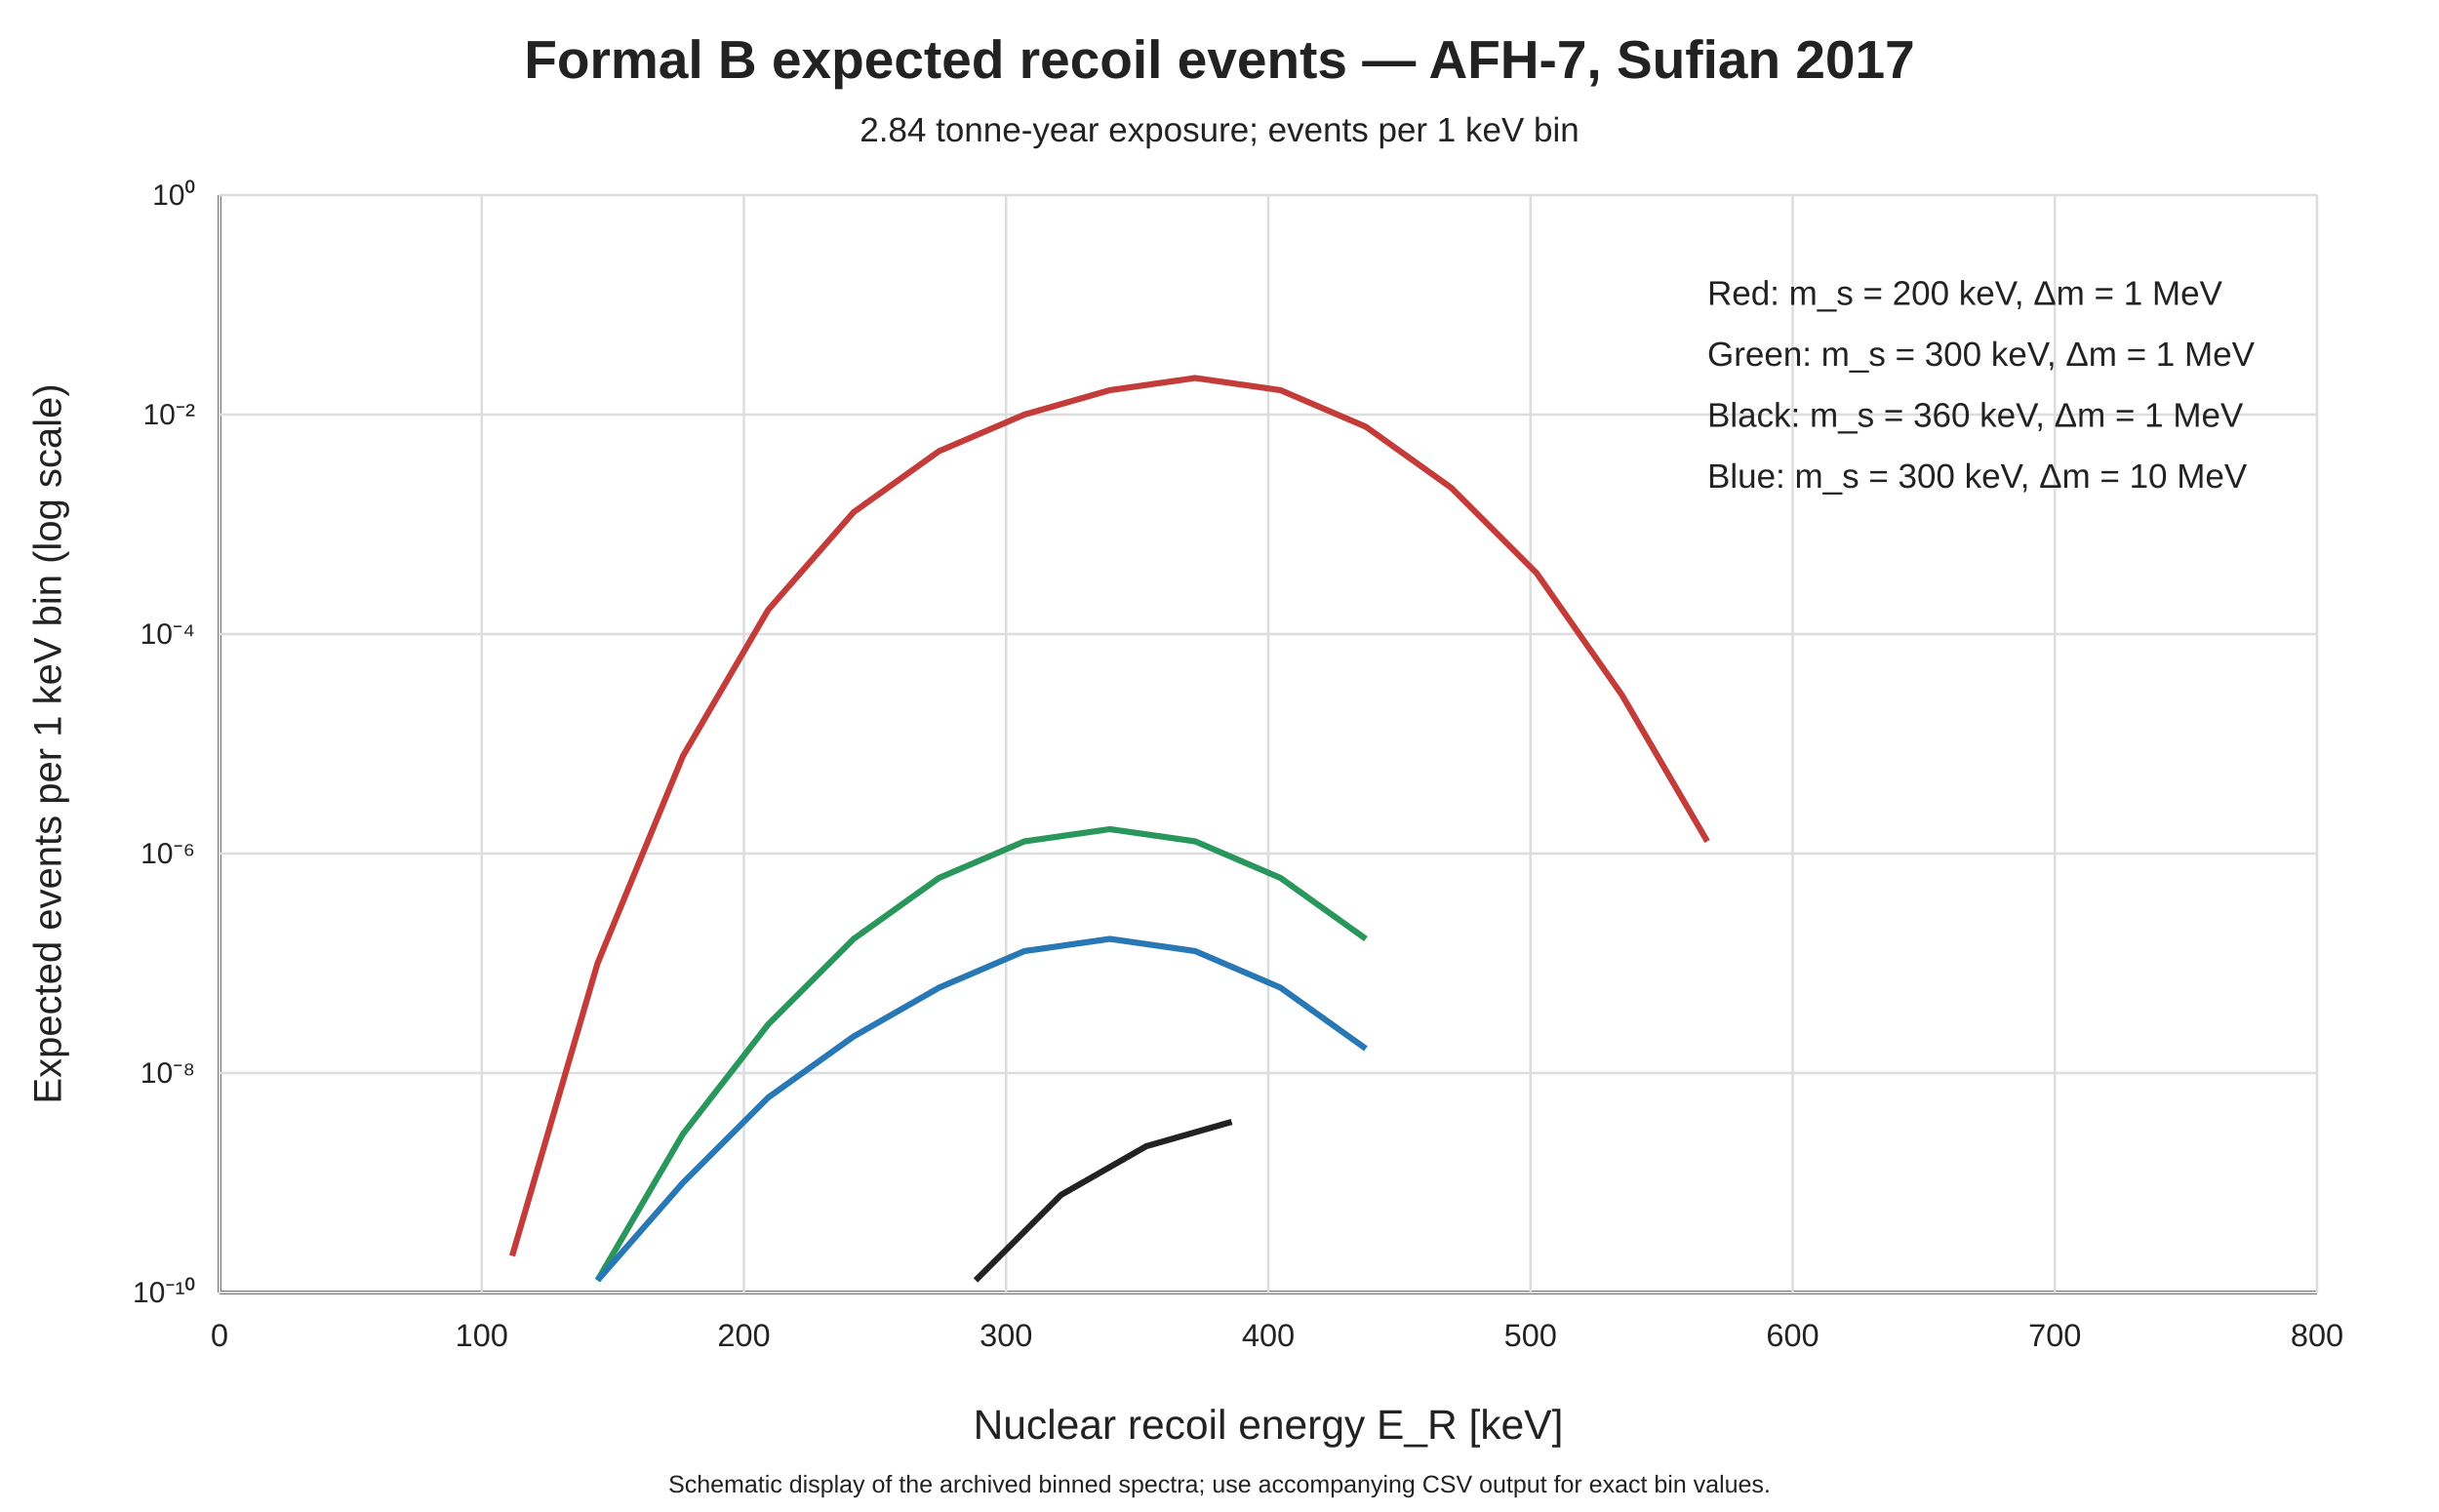
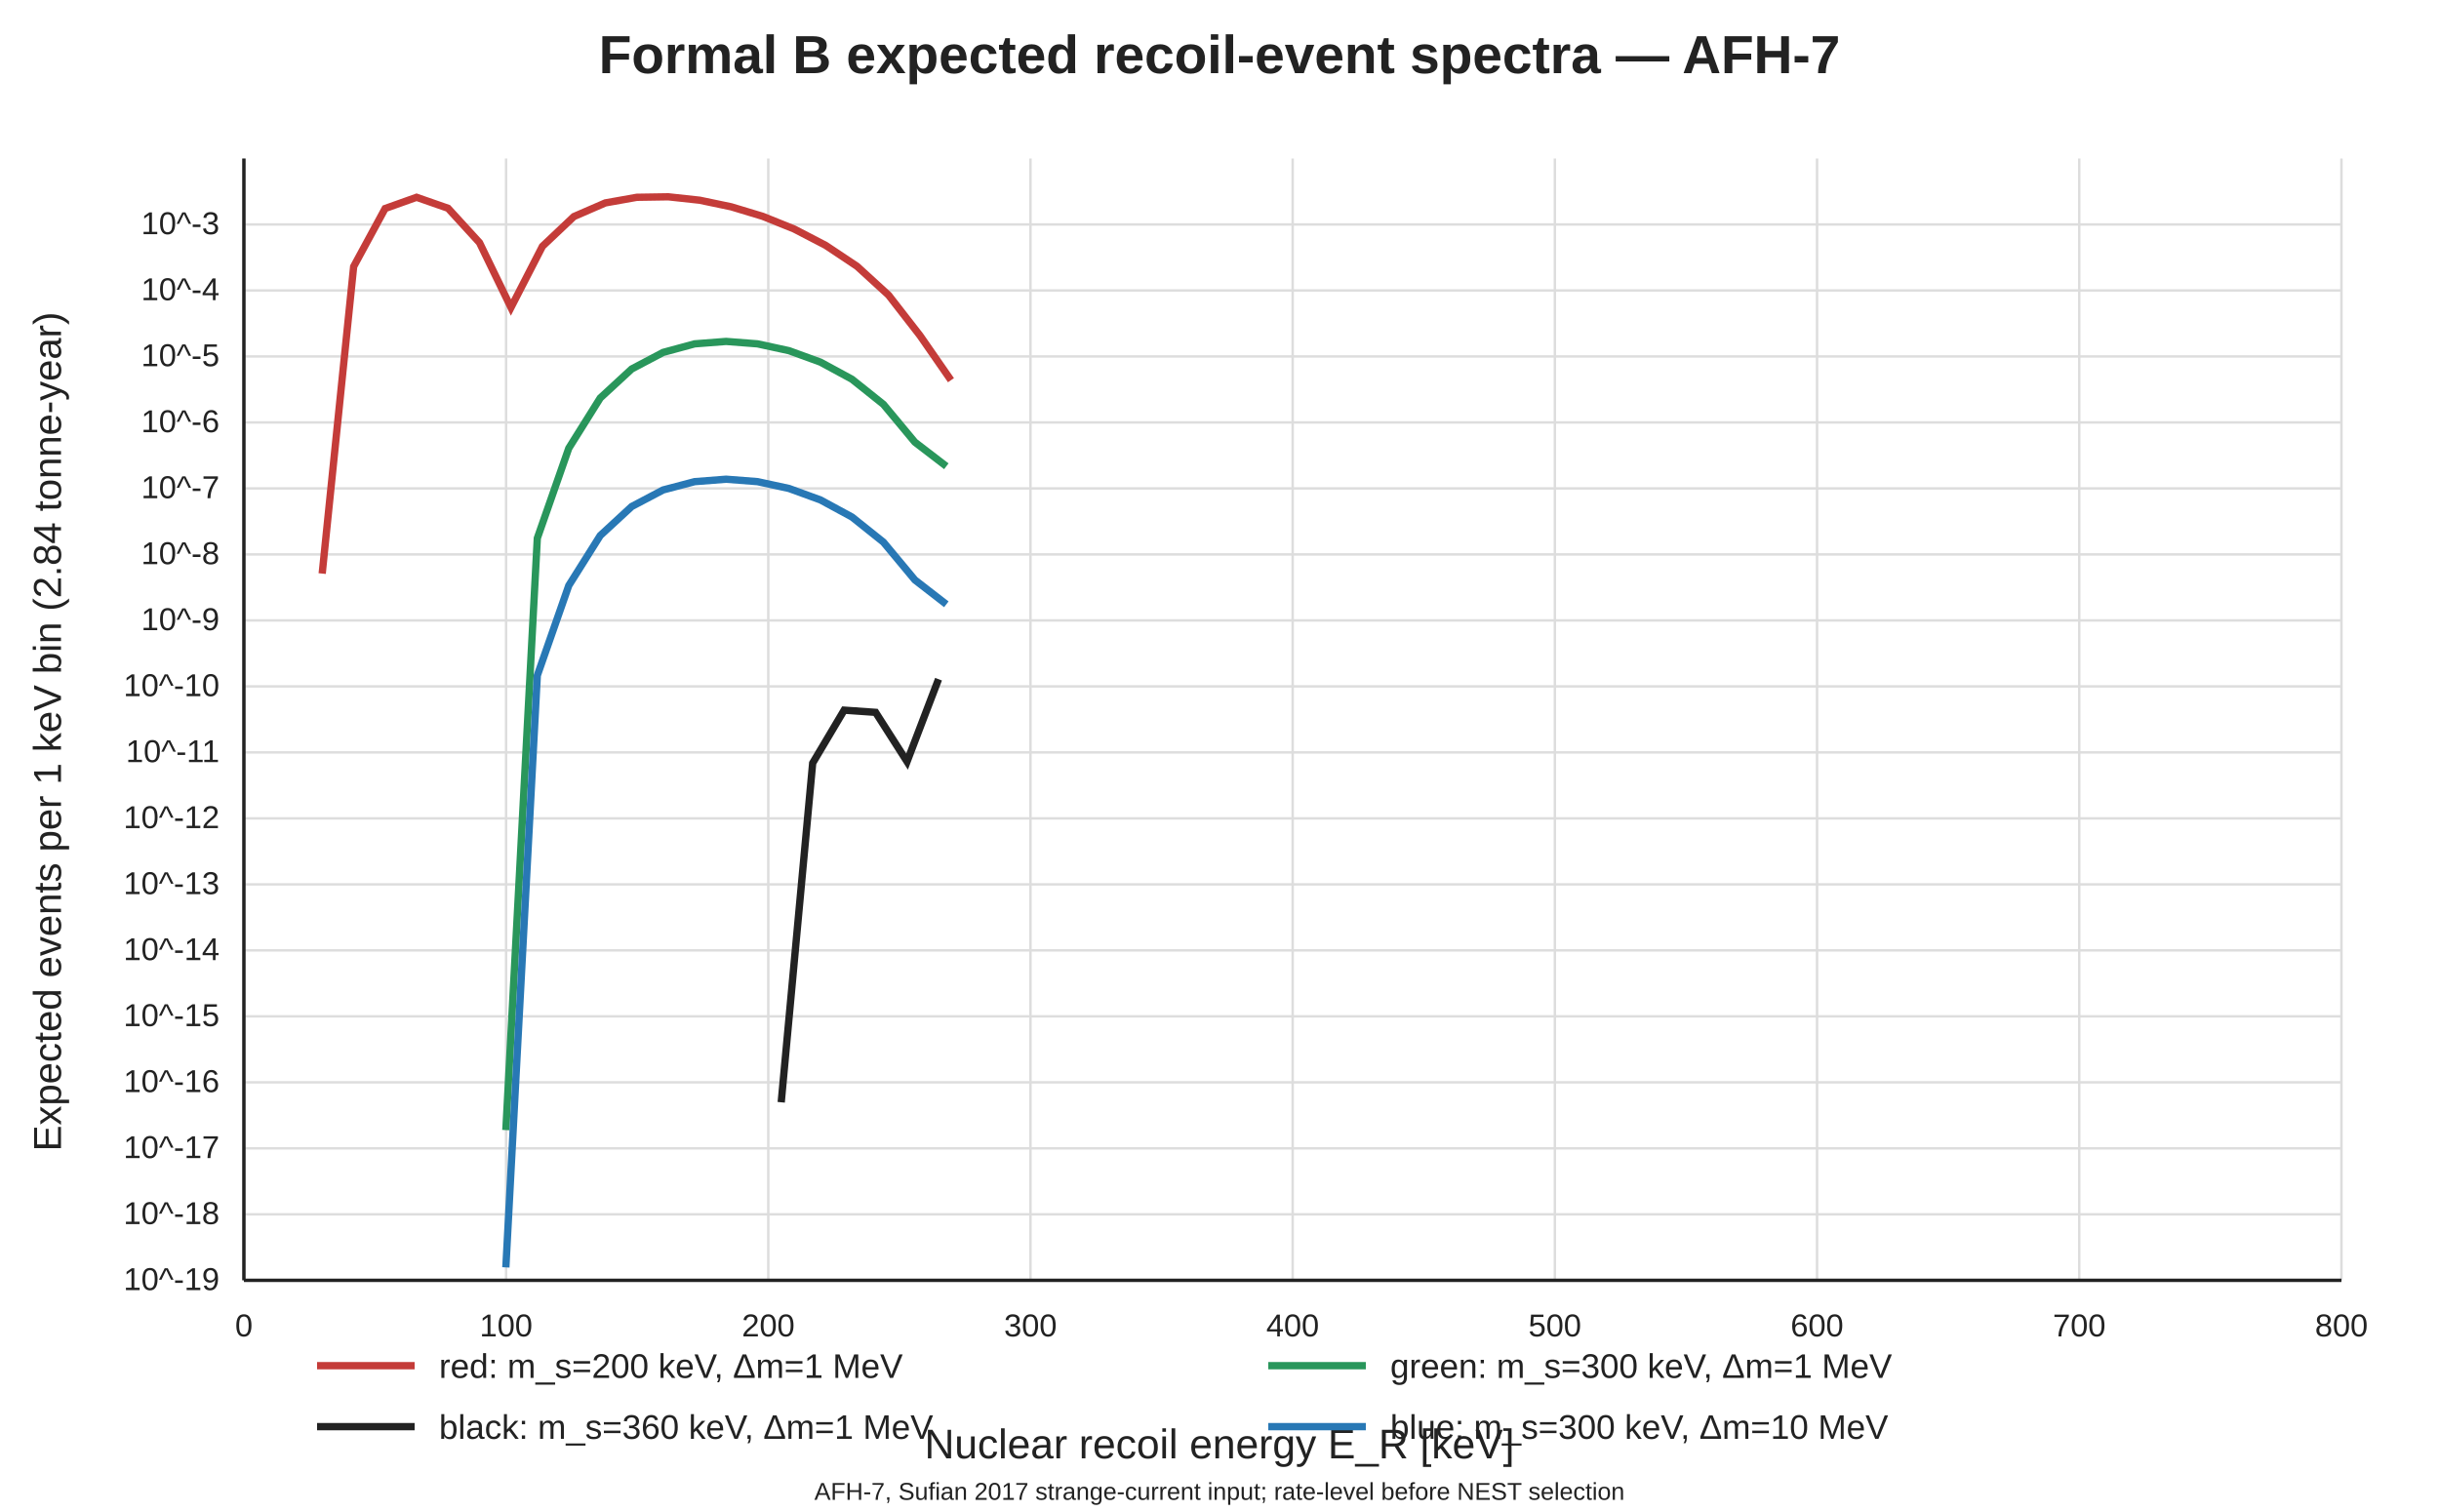
<svg xmlns="http://www.w3.org/2000/svg" width="1000" height="620" viewBox="0 0 1000 620">
  <rect width="100%" height="100%" fill="white" />
  <style>text{font-family:Arial,sans-serif;fill:#222}.g{stroke:#ddd;stroke-width:1}.a{stroke:#222;stroke-width:1.4}</style>
-   <text x="500" y="32" text-anchor="middle" font-size="22" font-weight="bold">Formal B expected recoil events — AFH-7, Sufian 2017</text>
-   <text x="500" y="58" text-anchor="middle" font-size="14">2.84 tonne-year exposure; events per 1 keV bin</text>
-   <line class="a" x1="90" y1="80" x2="90" y2="530" />
-   <line class="a" x1="90" y1="530" x2="950" y2="530" />
-   <line class="g" x1="90" y1="80" x2="90" y2="530" />
-   <text x="90" y="552" text-anchor="middle" font-size="13">0</text>
-   <line class="g" x1="197.5" y1="80" x2="197.5" y2="530" />
-   <text x="197.5" y="552" text-anchor="middle" font-size="13">100</text>
-   <line class="g" x1="305" y1="80" x2="305" y2="530" />
-   <text x="305" y="552" text-anchor="middle" font-size="13">200</text>
-   <line class="g" x1="412.5" y1="80" x2="412.5" y2="530" />
-   <text x="412.5" y="552" text-anchor="middle" font-size="13">300</text>
-   <line class="g" x1="520" y1="80" x2="520" y2="530" />
-   <text x="520" y="552" text-anchor="middle" font-size="13">400</text>
-   <line class="g" x1="627.5" y1="80" x2="627.5" y2="530" />
-   <text x="627.5" y="552" text-anchor="middle" font-size="13">500</text>
-   <line class="g" x1="735" y1="80" x2="735" y2="530" />
-   <text x="735" y="552" text-anchor="middle" font-size="13">600</text>
-   <line class="g" x1="842.5" y1="80" x2="842.5" y2="530" />
-   <text x="842.5" y="552" text-anchor="middle" font-size="13">700</text>
-   <line class="g" x1="950" y1="80" x2="950" y2="530" />
-   <text x="950" y="552" text-anchor="middle" font-size="13">800</text>
-   <line class="g" x1="90" y1="80" x2="950" y2="80" />
-   <text x="80" y="84" text-anchor="end" font-size="12">10⁰</text>
-   <line class="g" x1="90" y1="170" x2="950" y2="170" />
-   <text x="80" y="174" text-anchor="end" font-size="12">10⁻²</text>
-   <line class="g" x1="90" y1="260" x2="950" y2="260" />
-   <text x="80" y="264" text-anchor="end" font-size="12">10⁻⁴</text>
-   <line class="g" x1="90" y1="350" x2="950" y2="350" />
-   <text x="80" y="354" text-anchor="end" font-size="12">10⁻⁶</text>
-   <line class="g" x1="90" y1="440" x2="950" y2="440" />
-   <text x="80" y="444" text-anchor="end" font-size="12">10⁻⁸</text>
-   <line class="g" x1="90" y1="530" x2="950" y2="530" />
-   <text x="80" y="534" text-anchor="end" font-size="12">10⁻¹⁰</text>
-   <text x="520" y="590" text-anchor="middle" font-size="17">Nuclear recoil energy E_R [keV]</text>
-   <text transform="translate(25 305) rotate(-90)" text-anchor="middle" font-size="16">Expected events per 1 keV bin (log scale)</text>
-   <path d="M210,515 245,395 280,310 315,250 350,210 385,185 420,170 455,160 490,155 525,160 560,175 595,200 630,235 665,285 700,345" fill="none" stroke="#c43c39" stroke-width="2.5" />
-   <path d="M245,525 280,465 315,420 350,385 385,360 420,345 455,340 490,345 525,360 560,385" fill="none" stroke="#29965b" stroke-width="2.5" />
-   <path d="M400,525 435,490 470,470 505,460" fill="none" stroke="#222" stroke-width="2.5" />
-   <path d="M245,525 280,485 315,450 350,425 385,405 420,390 455,385 490,390 525,405 560,430" fill="none" stroke="#2878b5" stroke-width="2.5" />
-   <text x="700" y="125" font-size="14" fill="#c43c39">Red: m_s = 200 keV, Δm = 1 MeV</text>
-   <text x="700" y="150" font-size="14" fill="#29965b">Green: m_s = 300 keV, Δm = 1 MeV</text>
-   <text x="700" y="175" font-size="14">Black: m_s = 360 keV, Δm = 1 MeV</text>
-   <text x="700" y="200" font-size="14" fill="#2878b5">Blue: m_s = 300 keV, Δm = 10 MeV</text>
-   <text x="500" y="612" text-anchor="middle" font-size="10">Schematic display of the archived binned spectra; use accompanying CSV output for exact bin values.</text>
+   <text x="500" y="30" text-anchor="middle" font-size="22" font-weight="bold">Formal B expected recoil-event spectra — AFH-7</text>
+   <line class="g" x1="100" y1="525" x2="960" y2="525" />
+   <text x="90" y="529" text-anchor="end" font-size="13">10^-19</text>
+   <line class="g" x1="100" y1="497.94" x2="960" y2="497.94" />
+   <text x="90" y="501.94" text-anchor="end" font-size="13">10^-18</text>
+   <line class="g" x1="100" y1="470.88" x2="960" y2="470.88" />
+   <text x="90" y="474.88" text-anchor="end" font-size="13">10^-17</text>
+   <line class="g" x1="100" y1="443.82" x2="960" y2="443.82" />
+   <text x="90" y="447.82" text-anchor="end" font-size="13">10^-16</text>
+   <line class="g" x1="100" y1="416.76" x2="960" y2="416.76" />
+   <text x="90" y="420.76" text-anchor="end" font-size="13">10^-15</text>
+   <line class="g" x1="100" y1="389.7" x2="960" y2="389.7" />
+   <text x="90" y="393.7" text-anchor="end" font-size="13">10^-14</text>
+   <line class="g" x1="100" y1="362.64" x2="960" y2="362.64" />
+   <text x="90" y="366.64" text-anchor="end" font-size="13">10^-13</text>
+   <line class="g" x1="100" y1="335.58" x2="960" y2="335.58" />
+   <text x="90" y="339.58" text-anchor="end" font-size="13">10^-12</text>
+   <line class="g" x1="100" y1="308.52" x2="960" y2="308.52" />
+   <text x="90" y="312.52" text-anchor="end" font-size="13">10^-11</text>
+   <line class="g" x1="100" y1="281.46" x2="960" y2="281.46" />
+   <text x="90" y="285.46" text-anchor="end" font-size="13">10^-10</text>
+   <line class="g" x1="100" y1="254.4" x2="960" y2="254.4" />
+   <text x="90" y="258.4" text-anchor="end" font-size="13">10^-9</text>
+   <line class="g" x1="100" y1="227.34" x2="960" y2="227.34" />
+   <text x="90" y="231.34" text-anchor="end" font-size="13">10^-8</text>
+   <line class="g" x1="100" y1="200.28" x2="960" y2="200.28" />
+   <text x="90" y="204.28" text-anchor="end" font-size="13">10^-7</text>
+   <line class="g" x1="100" y1="173.22" x2="960" y2="173.22" />
+   <text x="90" y="177.22" text-anchor="end" font-size="13">10^-6</text>
+   <line class="g" x1="100" y1="146.16" x2="960" y2="146.16" />
+   <text x="90" y="150.16" text-anchor="end" font-size="13">10^-5</text>
+   <line class="g" x1="100" y1="119.1" x2="960" y2="119.1" />
+   <text x="90" y="123.1" text-anchor="end" font-size="13">10^-4</text>
+   <line class="g" x1="100" y1="92.04" x2="960" y2="92.04" />
+   <text x="90" y="96.04" text-anchor="end" font-size="13">10^-3</text>
+   <line class="g" x1="100" y1="65" x2="100" y2="525" />
+   <text x="100" y="548" text-anchor="middle" font-size="13">0</text>
+   <line class="g" x1="207.5" y1="65" x2="207.5" y2="525" />
+   <text x="207.5" y="548" text-anchor="middle" font-size="13">100</text>
+   <line class="g" x1="315" y1="65" x2="315" y2="525" />
+   <text x="315" y="548" text-anchor="middle" font-size="13">200</text>
+   <line class="g" x1="422.5" y1="65" x2="422.5" y2="525" />
+   <text x="422.5" y="548" text-anchor="middle" font-size="13">300</text>
+   <line class="g" x1="530" y1="65" x2="530" y2="525" />
+   <text x="530" y="548" text-anchor="middle" font-size="13">400</text>
+   <line class="g" x1="637.5" y1="65" x2="637.5" y2="525" />
+   <text x="637.5" y="548" text-anchor="middle" font-size="13">500</text>
+   <line class="g" x1="745" y1="65" x2="745" y2="525" />
+   <text x="745" y="548" text-anchor="middle" font-size="13">600</text>
+   <line class="g" x1="852.5" y1="65" x2="852.5" y2="525" />
+   <text x="852.5" y="548" text-anchor="middle" font-size="13">700</text>
+   <line class="g" x1="960" y1="65" x2="960" y2="525" />
+   <text x="960" y="548" text-anchor="middle" font-size="13">800</text>
+   <line class="a" x1="100" y1="65" x2="100" y2="525" />
+   <line class="a" x1="100" y1="525" x2="960" y2="525" />
+   <text x="500" y="598" text-anchor="middle" font-size="17">Nuclear recoil energy E_R [keV]</text>
+   <text transform="translate(25 300) rotate(-90)" text-anchor="middle" font-size="16">Expected events per 1 keV bin (2.84 tonne-year)</text>
+   <path d="M132.1,235.2 145,109.3 157.9,85.5 170.8,80.9 183.7,85.4 196.6,99.5 209.5,126.1 222.4,101 235.3,88.8 248.2,83.2 261.1,80.9 274,80.7 286.9,82.1 299.8,84.8 312.7,88.7 325.6,93.9 338.5,100.6 351.4,109.2 364.3,121 377.2,137.6 389.9,155.9" fill="none" stroke="#c43c39" stroke-width="3" />
+   <path d="M207.4,463.4 220.3,220.7 233.2,183.8 246.1,163.2 259,151.3 271.9,144.5 284.8,141 297.7,140 310.6,141 323.5,143.8 336.4,148.5 349.3,155.5 362.2,165.8 375.1,181.3 388,191.2" fill="none" stroke="#29965b" stroke-width="3" />
+   <path d="M320.3,452 333.2,312.9 346.1,291.2 359,292.1 371.9,312.3 384.8,278.5" fill="none" stroke="#222" stroke-width="3" />
+   <path d="M207.4,519.7 220.3,277 233.2,240.1 246.1,219.6 259,207.7 271.9,200.9 284.8,197.5 297.7,196.5 310.6,197.5 323.5,200.3 336.4,205 349.3,212 362.2,222.3 375.1,237.8 388,247.8" fill="none" stroke="#2878b5" stroke-width="3" />
+   <g font-size="14">
+     <line x1="130" y1="560" x2="170" y2="560" stroke="#c43c39" stroke-width="3" />
+     <text x="180" y="565">red: m_s=200 keV, Δm=1 MeV</text>
+     <line x1="520" y1="560" x2="560" y2="560" stroke="#29965b" stroke-width="3" />
+     <text x="570" y="565">green: m_s=300 keV, Δm=1 MeV</text>
+     <line x1="130" y1="585" x2="170" y2="585" stroke="#222" stroke-width="3" />
+     <text x="180" y="590">black: m_s=360 keV, Δm=1 MeV</text>
+     <line x1="520" y1="585" x2="560" y2="585" stroke="#2878b5" stroke-width="3" />
+     <text x="570" y="590">blue: m_s=300 keV, Δm=10 MeV</text>
+   </g>
+   <text x="500" y="615" text-anchor="middle" font-size="10">AFH-7, Sufian 2017 strange-current input; rate-level before NEST selection</text>
</svg>
